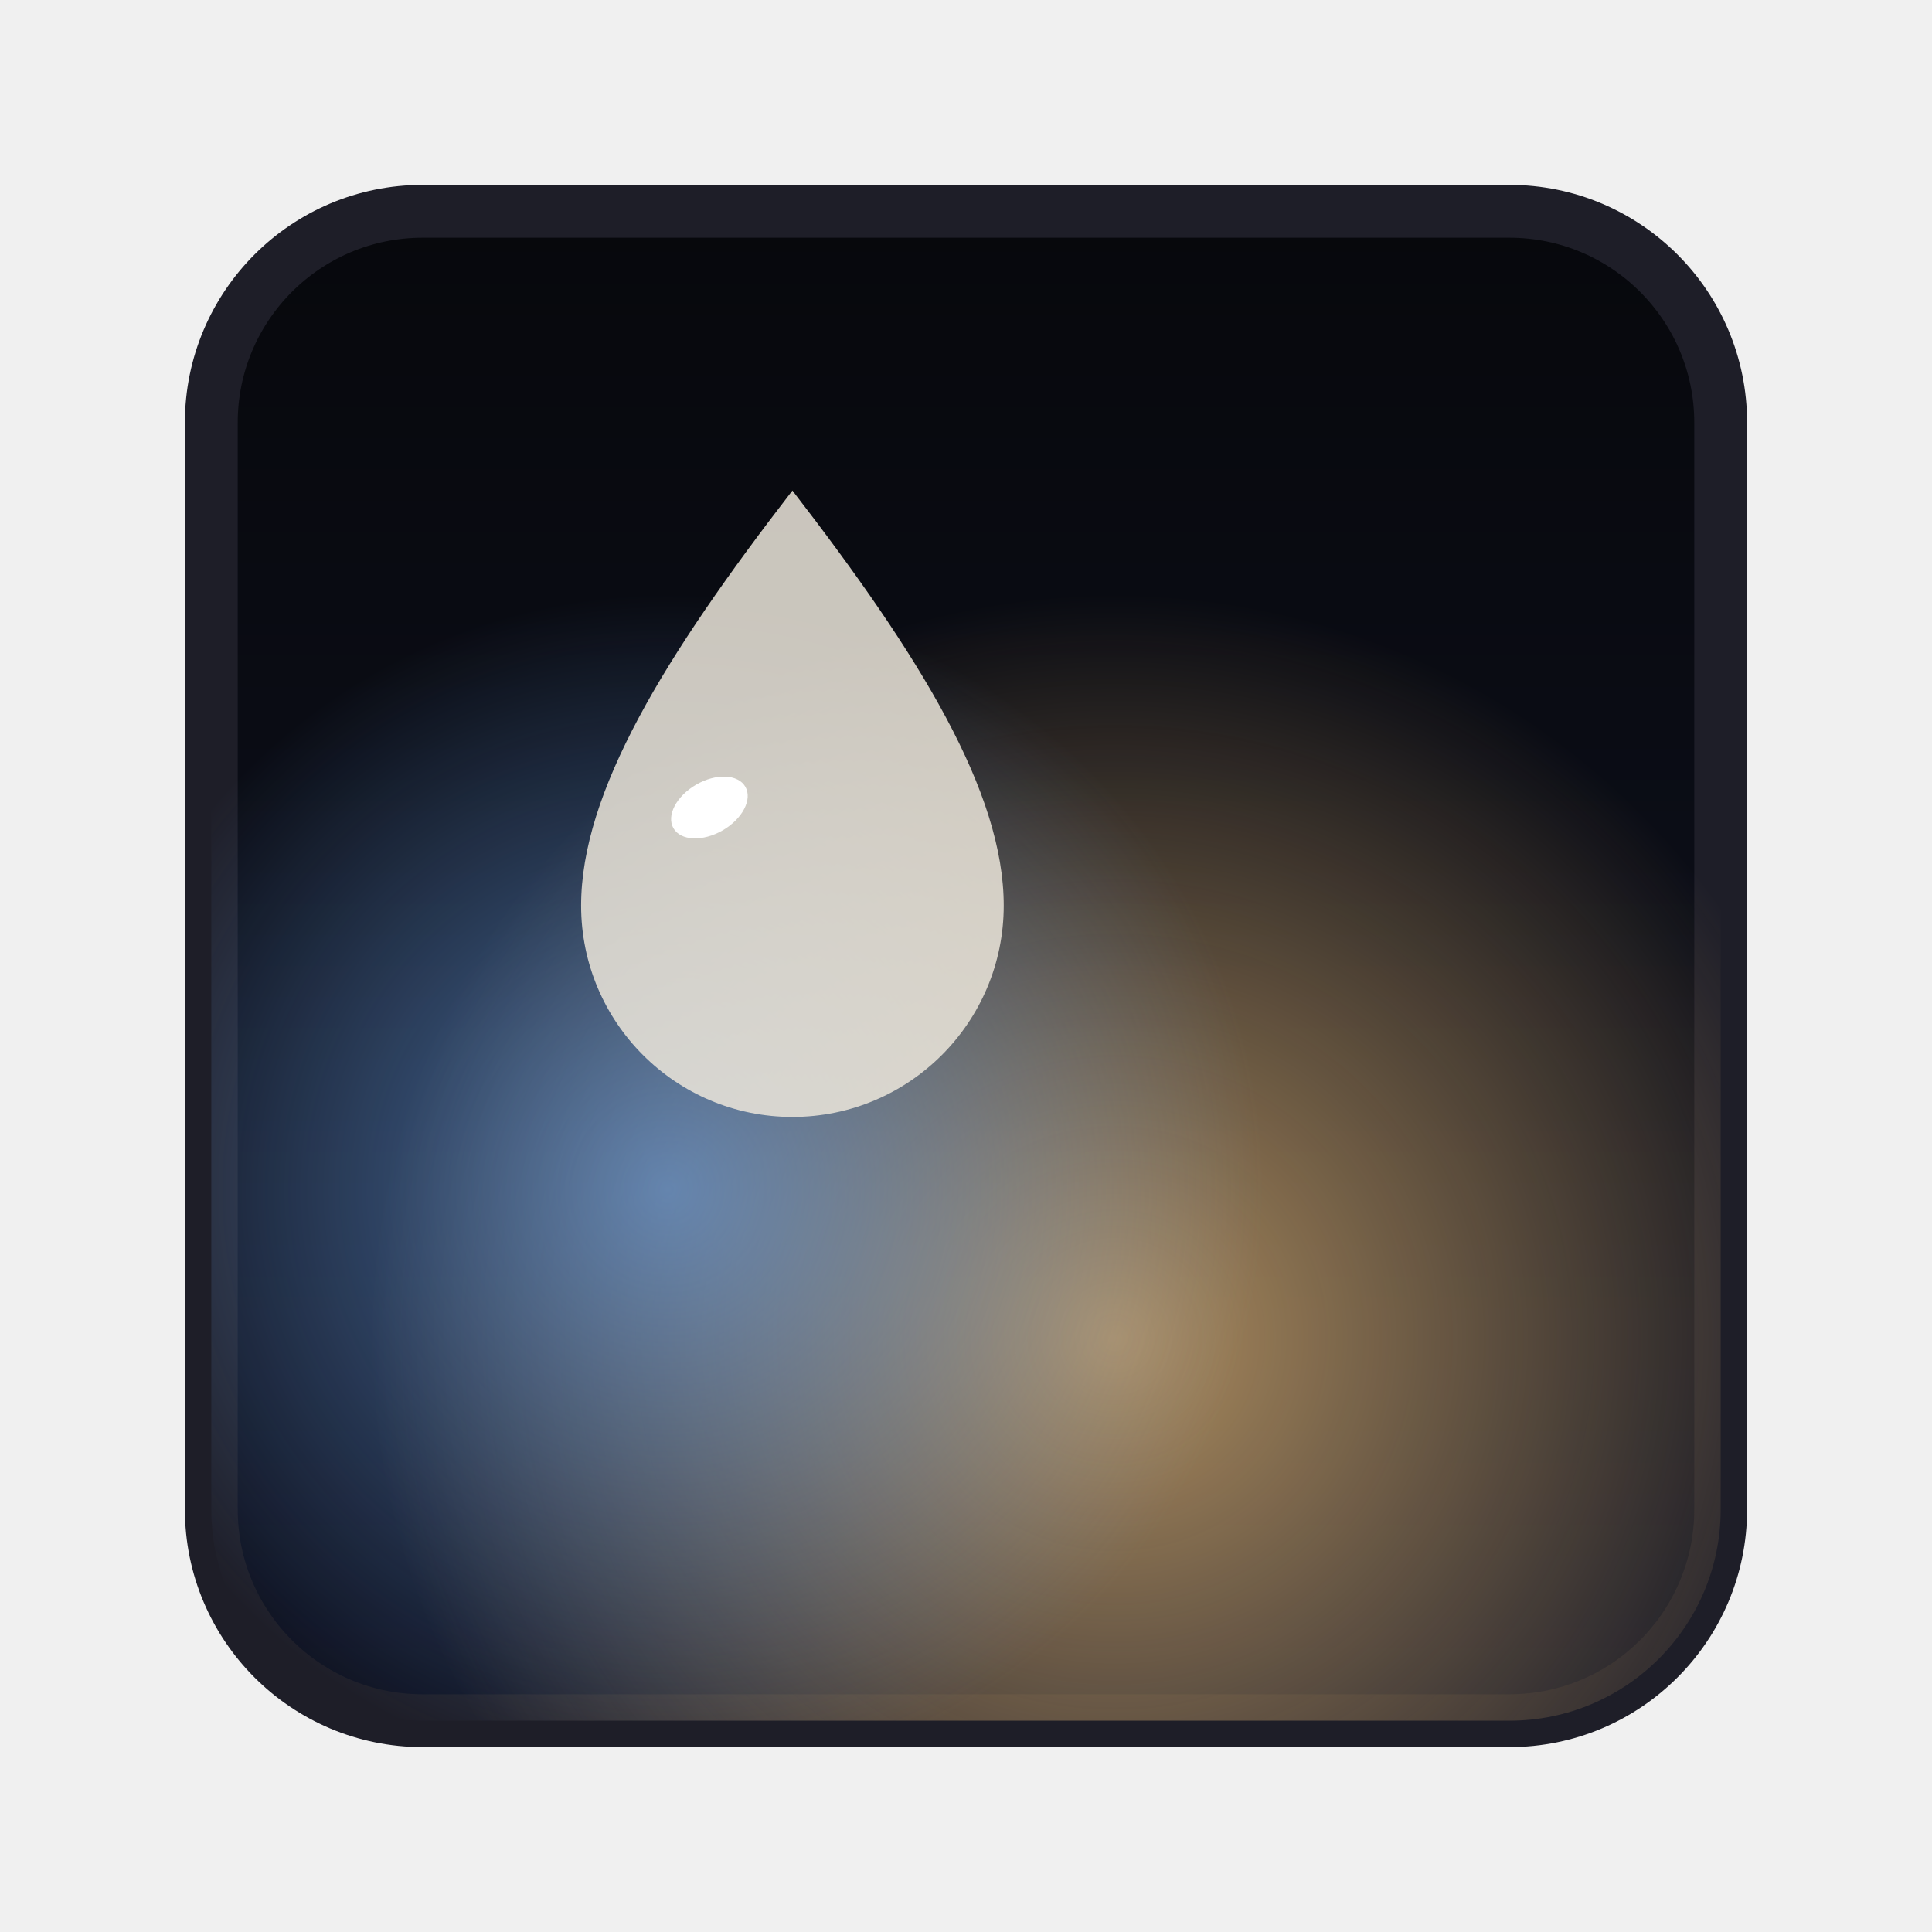
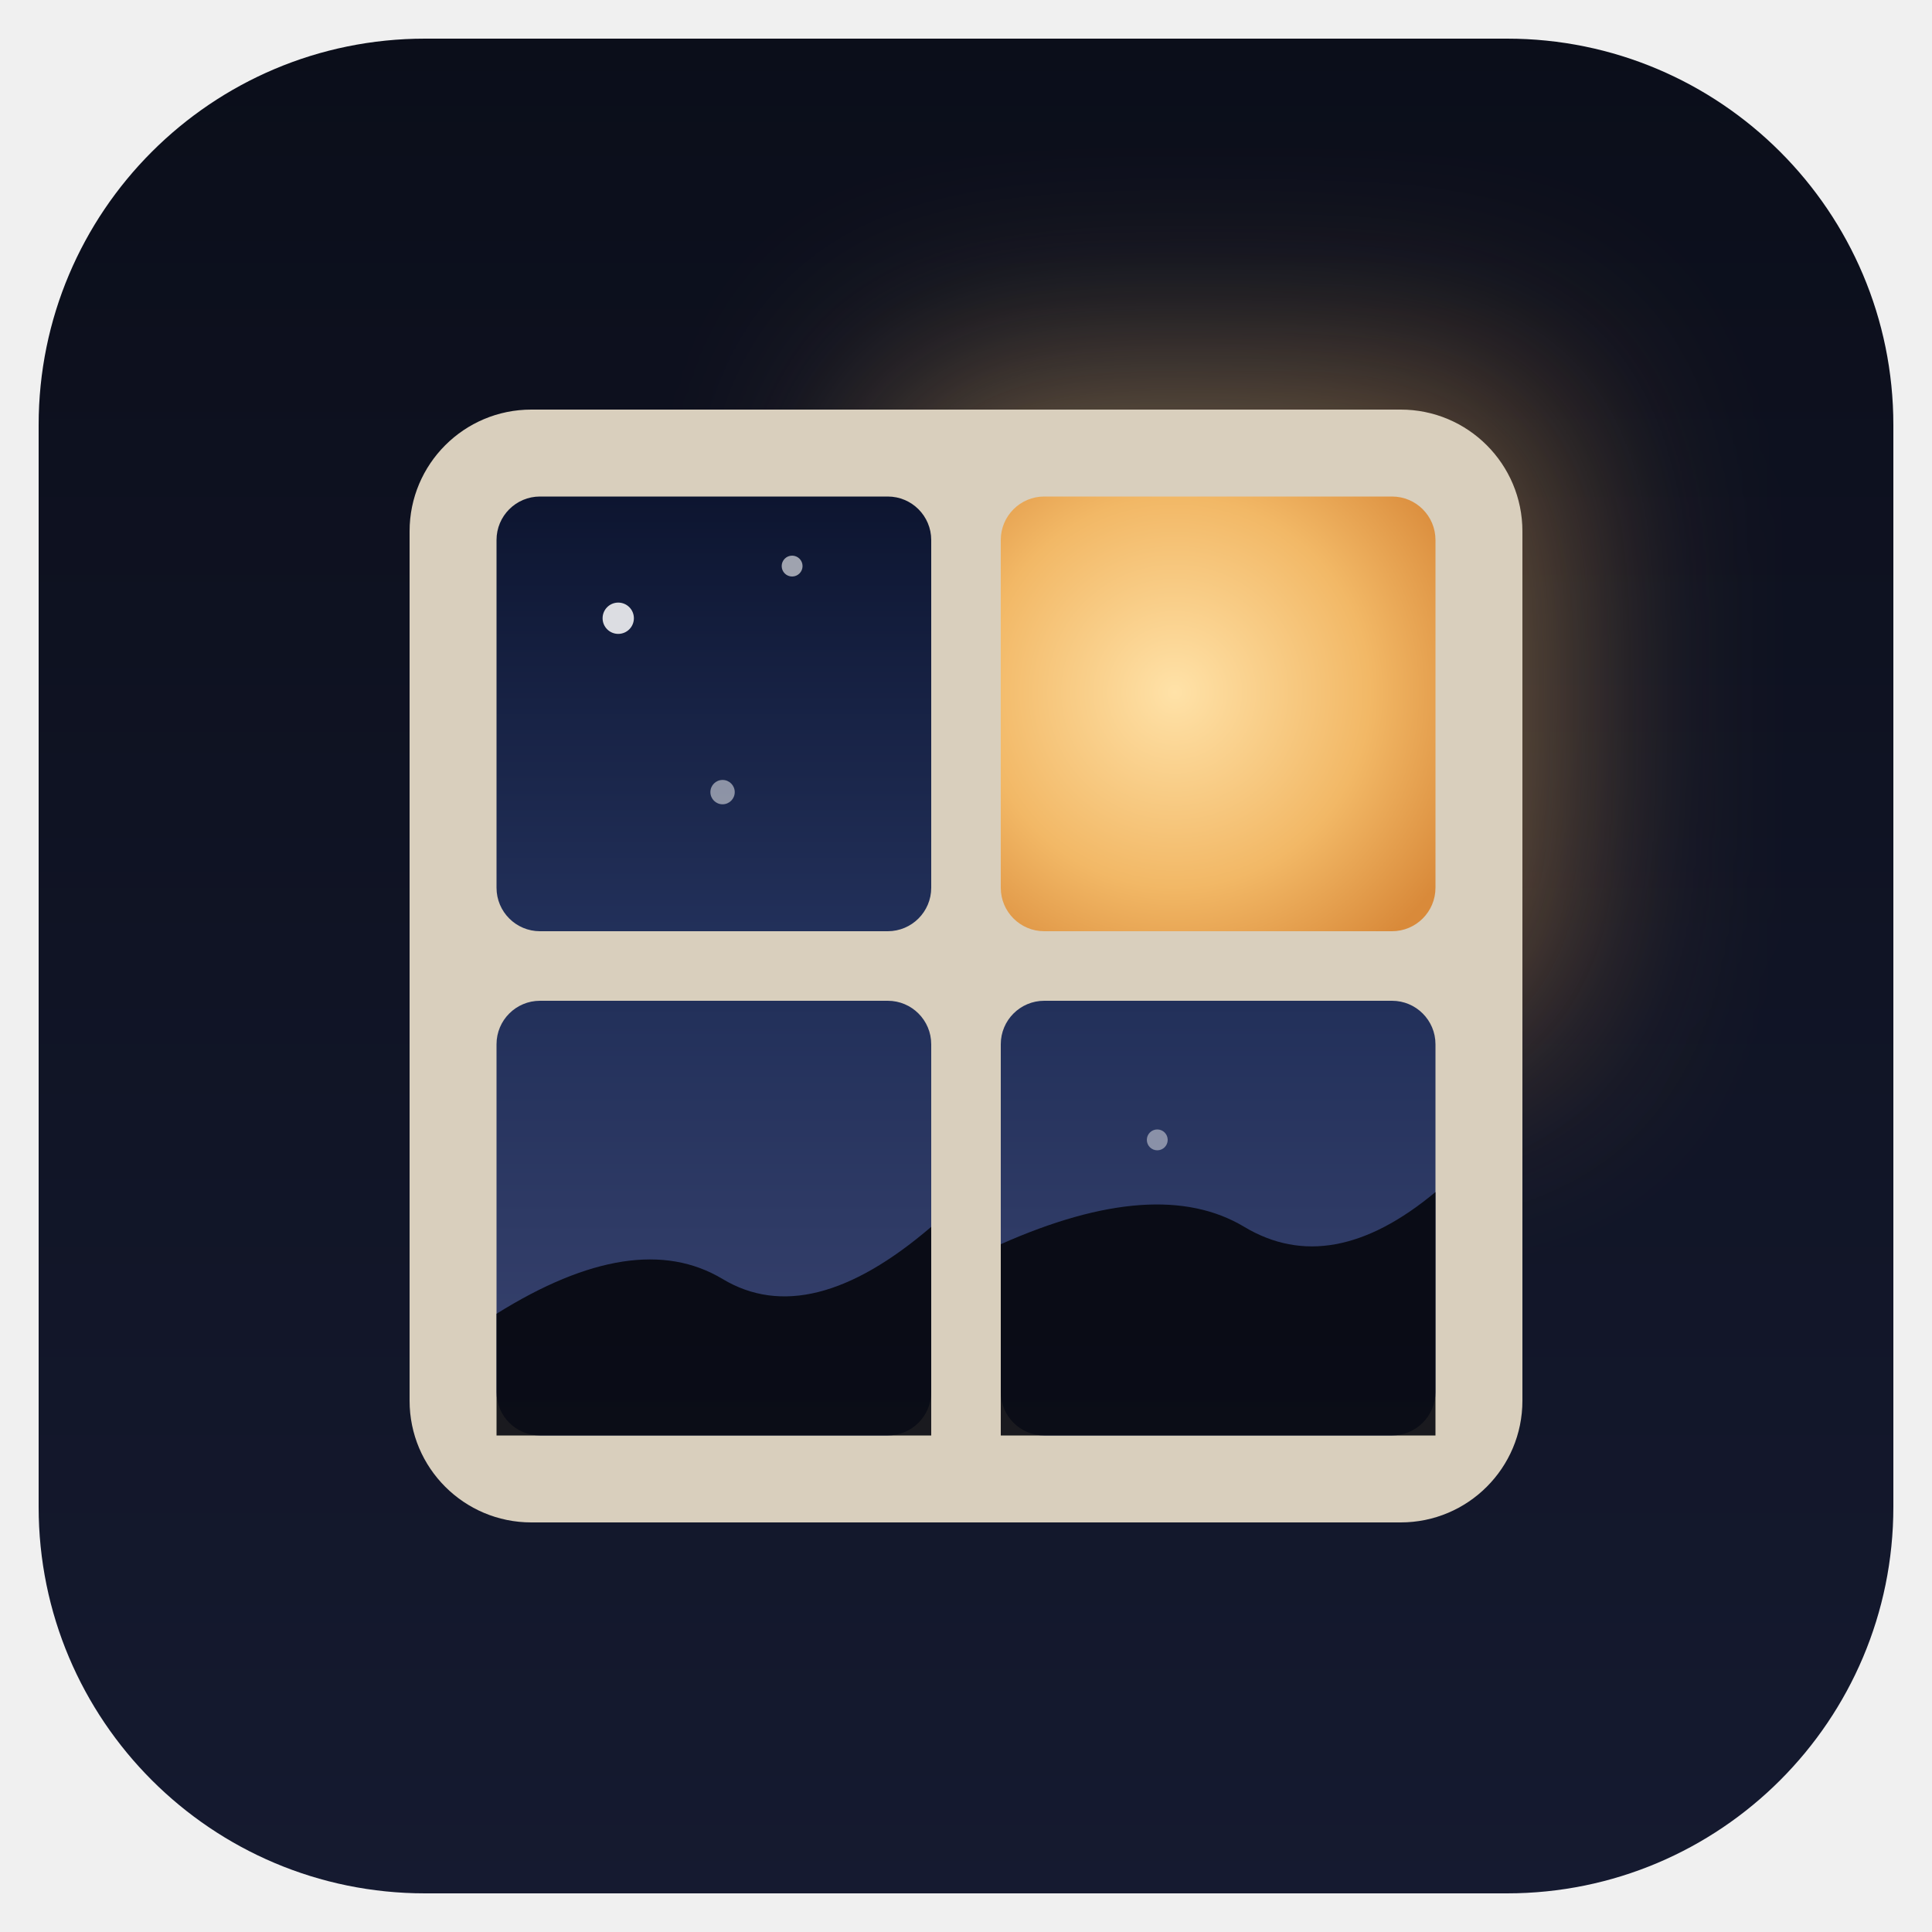
- <svg xmlns="http://www.w3.org/2000/svg" viewBox="0 0 512 512">
+ <svg xmlns="http://www.w3.org/2000/svg" width="512" height="512" viewBox="0 0 100 100">
  <defs>
-     <linearGradient id="g" x1="0" y1="0" x2="0" y2="1">
-       <stop offset="0" stop-color="#07080c" />
-       <stop offset="1" stop-color="#101424" />
+     <linearGradient id="bg" x1="0" y1="0" x2="0" y2="1">
+       <stop offset="0" stop-color="#0b0e1a" />
+       <stop offset="1" stop-color="#151a30" />
    </linearGradient>
-     <radialGradient id="w" cx=".6" cy=".75" r=".5">
-       <stop offset="0" stop-color="#f2c27b" stop-opacity=".7" />
-       <stop offset="1" stop-color="#f2c27b" stop-opacity="0" />
+     <linearGradient id="sky" x1="0" y1="0" x2="0" y2="1">
+       <stop offset="0" stop-color="#0d1530" />
+       <stop offset="1" stop-color="#22305a" />
+     </linearGradient>
+     <linearGradient id="sky2" x1="0" y1="0" x2="0" y2="1">
+       <stop offset="0" stop-color="#22305a" />
+       <stop offset="1" stop-color="#3a4470" />
+     </linearGradient>
+     <radialGradient id="lit" cx=".4" cy=".45" r=".75">
+       <stop offset="0" stop-color="#ffe2a8" />
+       <stop offset=".6" stop-color="#f2b866" />
+       <stop offset="1" stop-color="#d98a3a" />
    </radialGradient>
-     <radialGradient id="c" cx=".3" cy=".65" r=".4">
-       <stop offset="0" stop-color="#78b4ff" stop-opacity=".6" />
-       <stop offset="1" stop-color="#78b4ff" stop-opacity="0" />
-     </radialGradient>
+     <filter id="blur" x="-50%" y="-50%" width="200%" height="200%">
+       <feGaussianBlur stdDeviation="6" />
+     </filter>
  </defs>
-   <rect x="56" y="56" width="400" height="400" rx="56" fill="url(#g)" stroke="#1e1e28" stroke-width="14" />
-   <rect x="56" y="56" width="400" height="400" rx="56" fill="url(#w)" />
-   <rect x="56" y="56" width="400" height="400" rx="56" fill="url(#c)" />
-   <path d="M210 130c-34 44-56 80-56 110a56 56 0 0 0 112 0c0-30-22-66-56-110z" fill="#ece6da" fill-opacity=".85" />
-   <ellipse cx="188" cy="214" rx="11" ry="7" fill="#fff" transform="rotate(-30 188 214)" />
+   <rect x="2" y="2" width="96" height="96" rx="20" fill="url(#bg)" />
+   <g transform="translate(50 50) scale(0.9) translate(-50 -50)">
+     <rect x="45" y="16" width="39" height="39" rx="6" fill="url(#lit)" opacity=".45" filter="url(#blur)" />
+     <rect x="18" y="18" width="64" height="64" rx="7" fill="#d9cfbd" />
+     <rect x="23" y="23" width="25" height="25" rx="2.5" fill="url(#sky)" />
+     <rect x="23" y="52" width="25" height="25" rx="2.5" fill="url(#sky2)" />
+     <rect x="52" y="52" width="25" height="25" rx="2.5" fill="url(#sky2)" />
+     <rect x="52" y="23" width="25" height="25" rx="2.5" fill="url(#lit)" />
+     <circle cx="30" cy="30" r=".9" fill="#fff" opacity=".85" />
+     <circle cx="40" cy="27" r=".6" fill="#fff" opacity=".6" />
+     <circle cx="36" cy="40" r=".7" fill="#fff" opacity=".5" />
+     <circle cx="61" cy="60" r=".6" fill="#fff" opacity=".45" />
+     <path d="M23 70 q8 -5 13 -2 t12 -3 v12 h-25z M52 66 q9 -4 14 -1 t11 -2 v14 h-25z" fill="#05070d" opacity=".9" />
+   </g>
</svg>
